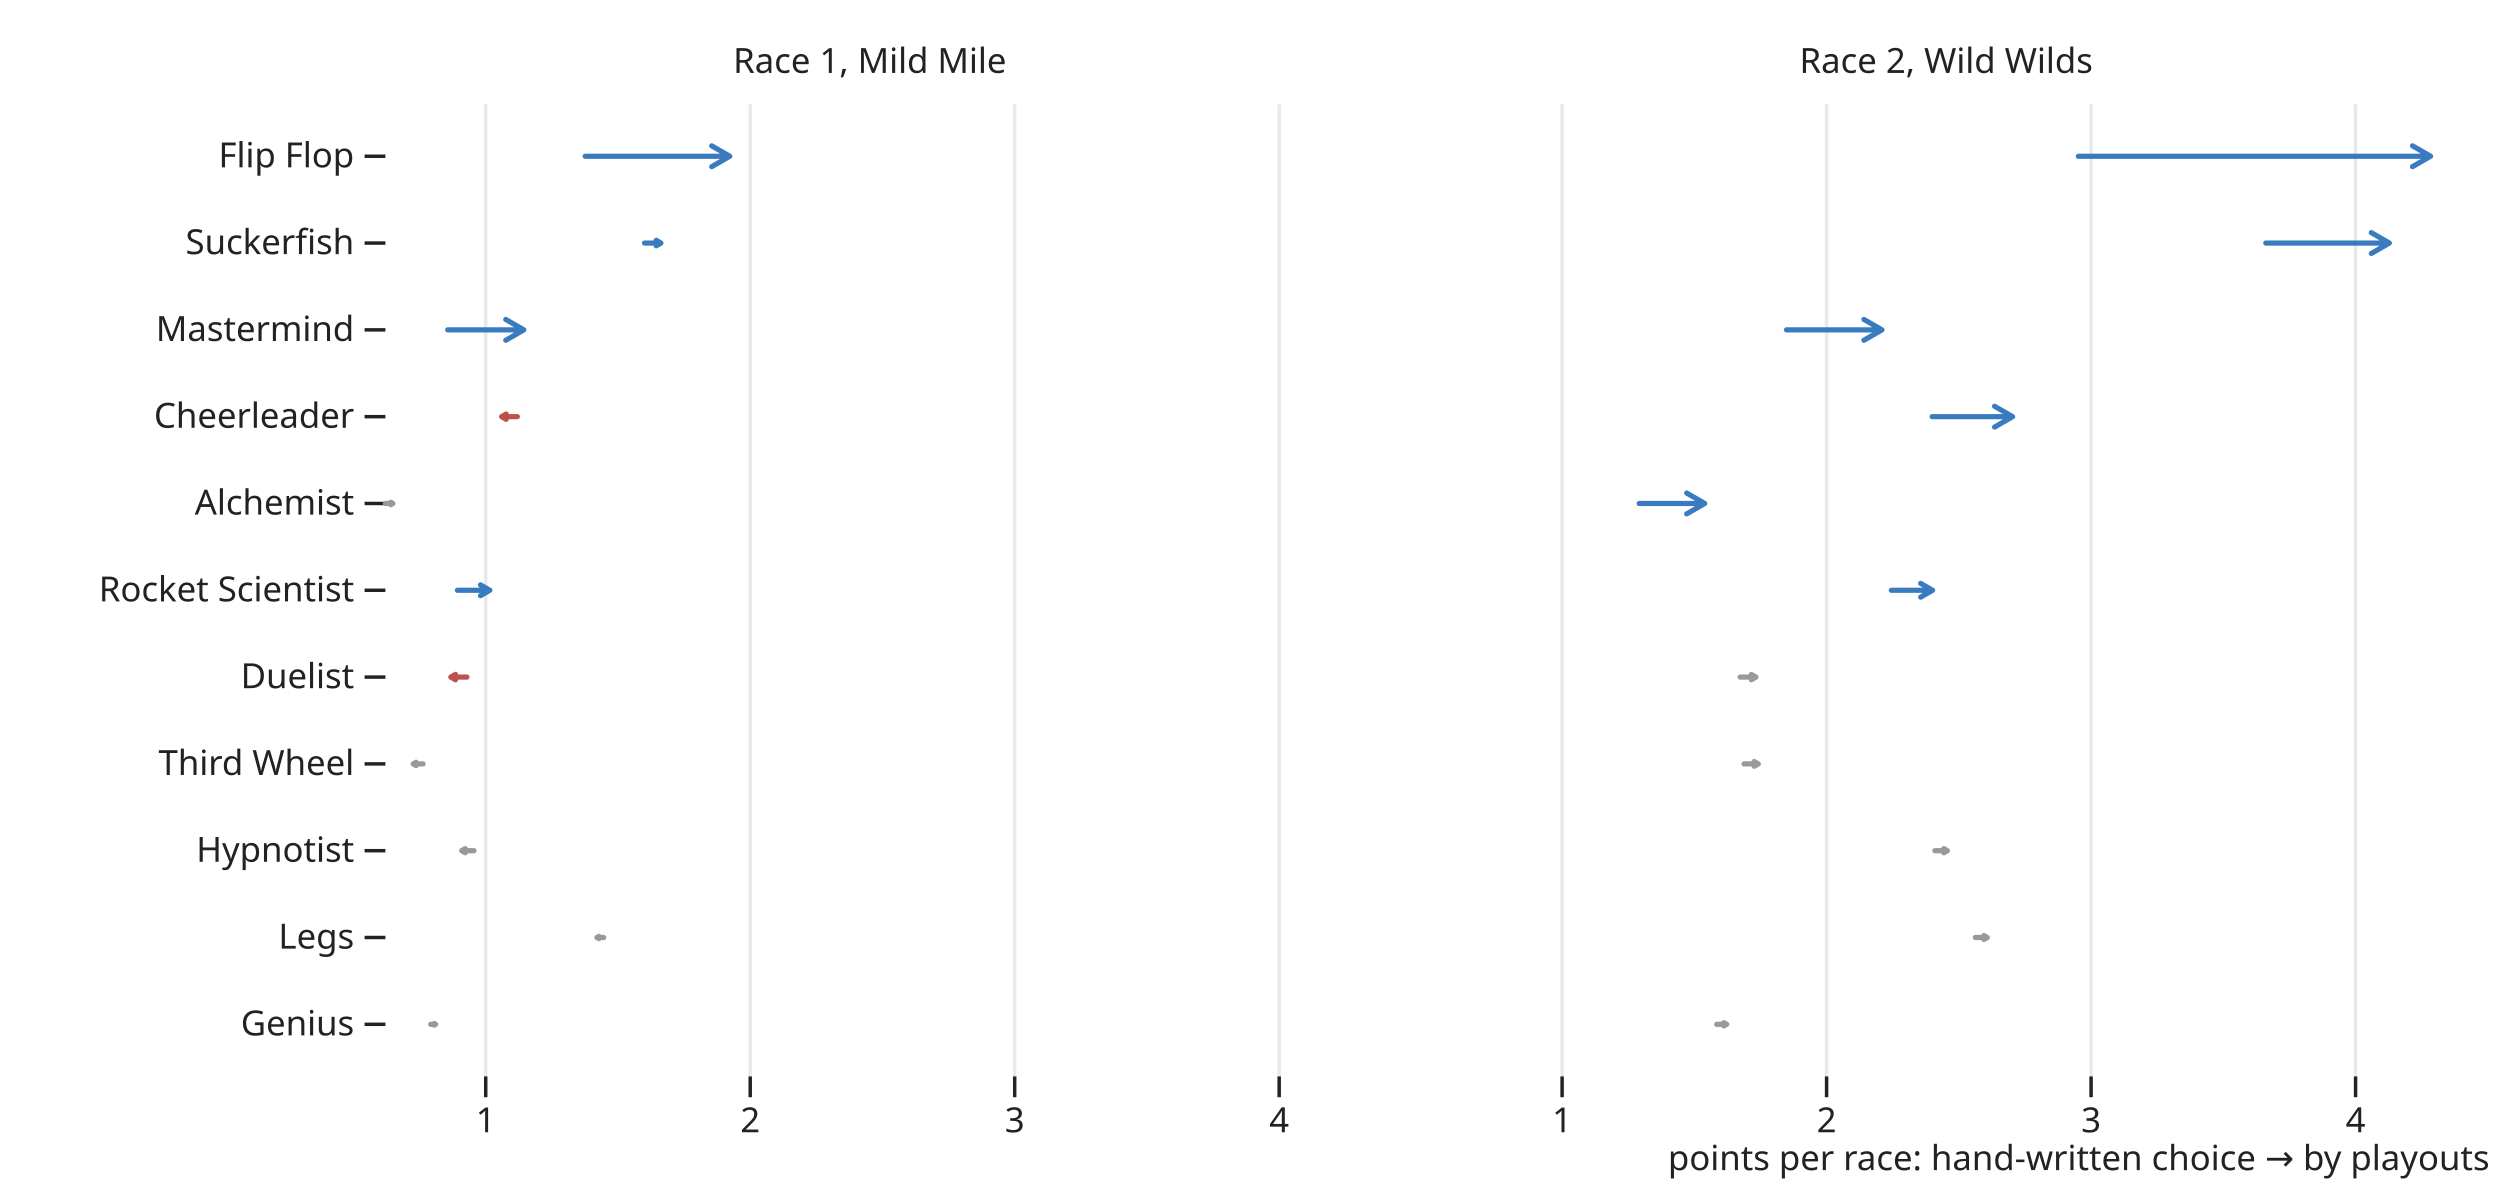
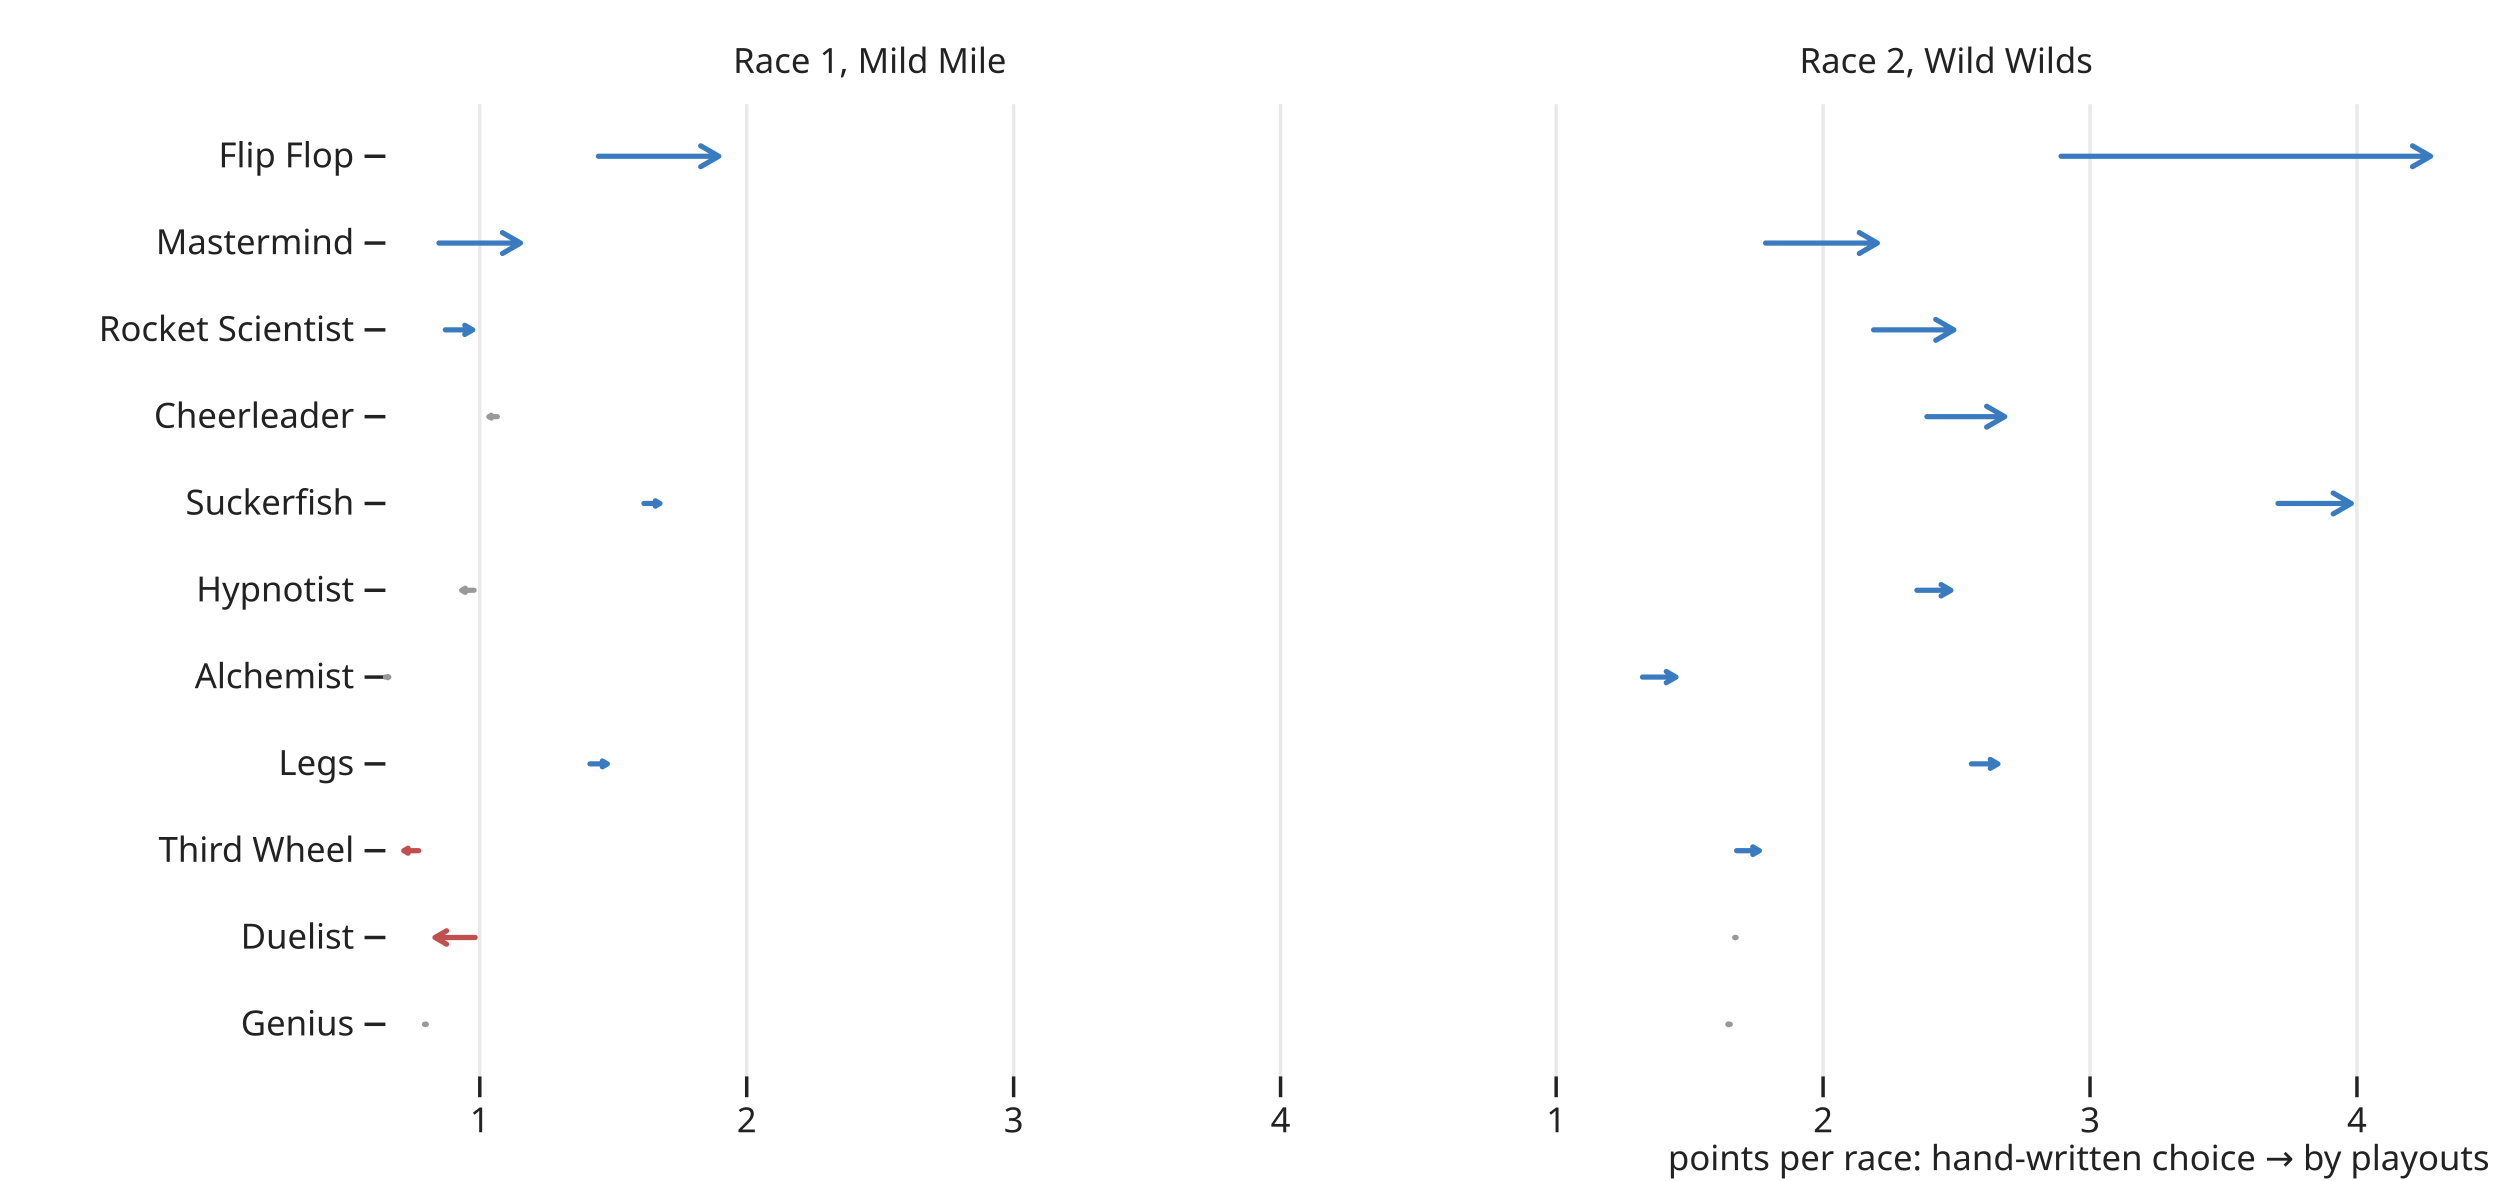
<svg xmlns="http://www.w3.org/2000/svg" class="plot-d6a7b5" fill="currentColor" font-family="system-ui, sans-serif" font-size="10" text-anchor="middle" width="720" height="340" viewBox="0 0 720 340" style="background: white; color: rgb(34, 34, 34);">
  <style>:where(.plot-d6a7b5) {
  --plot-background: white;
  display: block;
  height: auto;
  height: intrinsic;
  max-width: 100%;
}
:where(.plot-d6a7b5 text),
:where(.plot-d6a7b5 tspan) {
  white-space: pre;
}</style>
  <g aria-label="fx-axis tick label" transform="translate(0,-9)">
    <g transform="translate(1,0)">
      <text transform="translate(249.5,30)">Race 1, Mild Mile</text>
    </g>
    <g transform="translate(311,0)">
      <text transform="translate(249.5,30)">Race 2, Wild Wilds</text>
    </g>
  </g>
  <g aria-label="y-axis tick" aria-hidden="true">
    <g fill="none" stroke="currentColor" transform="translate(1,0)">
      <path transform="translate(110,45)" d="M0,0L-6,0" />
      <path transform="translate(110,70)" d="M0,0L-6,0" />
      <path transform="translate(110,95)" d="M0,0L-6,0" />
      <path transform="translate(110,120)" d="M0,0L-6,0" />
      <path transform="translate(110,145)" d="M0,0L-6,0" />
      <path transform="translate(110,170)" d="M0,0L-6,0" />
      <path transform="translate(110,195)" d="M0,0L-6,0" />
      <path transform="translate(110,220)" d="M0,0L-6,0" />
      <path transform="translate(110,245)" d="M0,0L-6,0" />
      <path transform="translate(110,270)" d="M0,0L-6,0" />
      <path transform="translate(110,295)" d="M0,0L-6,0" />
    </g>
  </g>
  <g aria-label="y-axis tick label" transform="translate(-9,0)">
    <g text-anchor="end" transform="translate(1,0)">
      <text y="0.32em" transform="translate(110,45)">Flip Flop</text>
-       <text y="0.32em" transform="translate(110,70)">Suckerfish</text>
-       <text y="0.32em" transform="translate(110,95)">Mastermind</text>
+       <text y="0.32em" transform="translate(110,70)">Mastermind</text>
+       <text y="0.32em" transform="translate(110,95)">Rocket Scientist</text>
      <text y="0.32em" transform="translate(110,120)">Cheerleader</text>
-       <text y="0.32em" transform="translate(110,145)">Alchemist</text>
-       <text y="0.32em" transform="translate(110,170)">Rocket Scientist</text>
-       <text y="0.32em" transform="translate(110,195)">Duelist</text>
-       <text y="0.32em" transform="translate(110,220)">Third Wheel</text>
-       <text y="0.32em" transform="translate(110,245)">Hypnotist</text>
-       <text y="0.32em" transform="translate(110,270)">Legs</text>
+       <text y="0.32em" transform="translate(110,145)">Suckerfish</text>
+       <text y="0.32em" transform="translate(110,170)">Hypnotist</text>
+       <text y="0.32em" transform="translate(110,195)">Alchemist</text>
+       <text y="0.32em" transform="translate(110,220)">Legs</text>
+       <text y="0.32em" transform="translate(110,245)">Third Wheel</text>
+       <text y="0.32em" transform="translate(110,270)">Duelist</text>
      <text y="0.32em" transform="translate(110,295)">Genius</text>
    </g>
  </g>
  <g aria-label="x-grid" aria-hidden="true">
    <g stroke="currentColor" stroke-opacity="0.1" transform="translate(1,0)">
-       <line x1="138.888" x2="138.888" y1="30" y2="310" />
-       <line x1="215.061" x2="215.061" y1="30" y2="310" />
-       <line x1="291.233" x2="291.233" y1="30" y2="310" />
-       <line x1="367.405" x2="367.405" y1="30" y2="310" />
+       <line x1="137.175" x2="137.175" y1="30" y2="310" />
+       <line x1="214.051" x2="214.051" y1="30" y2="310" />
+       <line x1="290.926" x2="290.926" y1="30" y2="310" />
+       <line x1="367.802" x2="367.802" y1="30" y2="310" />
    </g>
    <g stroke="currentColor" stroke-opacity="0.1" transform="translate(311,0)">
-       <line x1="138.888" x2="138.888" y1="30" y2="310" />
-       <line x1="215.061" x2="215.061" y1="30" y2="310" />
-       <line x1="291.233" x2="291.233" y1="30" y2="310" />
-       <line x1="367.405" x2="367.405" y1="30" y2="310" />
+       <line x1="137.175" x2="137.175" y1="30" y2="310" />
+       <line x1="214.051" x2="214.051" y1="30" y2="310" />
+       <line x1="290.926" x2="290.926" y1="30" y2="310" />
+       <line x1="367.802" x2="367.802" y1="30" y2="310" />
    </g>
  </g>
  <g aria-label="x-axis tick" aria-hidden="true">
    <g fill="none" stroke="currentColor" transform="translate(1,0)">
-       <path transform="translate(138.8883,310)" d="M0,0L0,6" />
-       <path transform="translate(215.0606,310)" d="M0,0L0,6" />
-       <path transform="translate(291.2329,310)" d="M0,0L0,6" />
-       <path transform="translate(367.4052,310)" d="M0,0L0,6" />
+       <path transform="translate(137.1754,310)" d="M0,0L0,6" />
+       <path transform="translate(214.0508,310)" d="M0,0L0,6" />
+       <path transform="translate(290.9262,310)" d="M0,0L0,6" />
+       <path transform="translate(367.8016,310)" d="M0,0L0,6" />
    </g>
    <g fill="none" stroke="currentColor" transform="translate(311,0)">
-       <path transform="translate(138.8883,310)" d="M0,0L0,6" />
-       <path transform="translate(215.0606,310)" d="M0,0L0,6" />
-       <path transform="translate(291.2329,310)" d="M0,0L0,6" />
-       <path transform="translate(367.4052,310)" d="M0,0L0,6" />
+       <path transform="translate(137.1754,310)" d="M0,0L0,6" />
+       <path transform="translate(214.0508,310)" d="M0,0L0,6" />
+       <path transform="translate(290.9262,310)" d="M0,0L0,6" />
+       <path transform="translate(367.8016,310)" d="M0,0L0,6" />
    </g>
  </g>
  <g aria-label="x-axis tick label" transform="translate(0,9)">
    <g font-variant="tabular-nums" transform="translate(1,0)">
-       <text y="0.71em" transform="translate(138.8883,310)">1</text>
-       <text y="0.71em" transform="translate(215.0606,310)">2</text>
-       <text y="0.71em" transform="translate(291.2329,310)">3</text>
-       <text y="0.71em" transform="translate(367.4052,310)">4</text>
+       <text y="0.71em" transform="translate(137.1754,310)">1</text>
+       <text y="0.71em" transform="translate(214.0508,310)">2</text>
+       <text y="0.71em" transform="translate(290.9262,310)">3</text>
+       <text y="0.71em" transform="translate(367.8016,310)">4</text>
    </g>
    <g font-variant="tabular-nums" transform="translate(311,0)">
-       <text y="0.71em" transform="translate(138.8883,310)">1</text>
-       <text y="0.71em" transform="translate(215.0606,310)">2</text>
-       <text y="0.71em" transform="translate(291.2329,310)">3</text>
-       <text y="0.71em" transform="translate(367.4052,310)">4</text>
+       <text y="0.71em" transform="translate(137.1754,310)">1</text>
+       <text y="0.71em" transform="translate(214.0508,310)">2</text>
+       <text y="0.71em" transform="translate(290.9262,310)">3</text>
+       <text y="0.71em" transform="translate(367.8016,310)">4</text>
    </g>
  </g>
  <g aria-label="x-axis label" text-anchor="end" transform="translate(17,27)">
    <text transform="translate(700,310)">points per race: hand-written choice → by playouts</text>
  </g>
  <g aria-label="arrow">
    <g fill="none" stroke-width="1.5" stroke-linecap="round" stroke-miterlimit="1" transform="translate(1,0)">
-       <path d="M135.518,245L131.957,245M132.985,245.594L131.957,245L132.985,244.406" stroke="#999" />
-       <path d="M167.529,45L209.176,45M203.98,42L209.176,45L203.98,48" stroke="#3a7bbf" />
-       <path d="M123.025,295L124.473,295M124.055,294.759L124.473,295L124.055,295.241" stroke="#999" />
-       <path d="M184.63,70L189.352,70M187.989,69.213L189.352,70L187.989,70.787" stroke="#3a7bbf" />
-       <path d="M120.855,220L117.998,220M118.823,220.476L117.998,220L118.823,219.524" stroke="#999" />
-       <path d="M172.861,270L170.919,270M171.479,270.324L170.919,270L171.479,269.676" stroke="#999" />
-       <path d="M110,145L112.152,145M111.531,144.641L112.152,145L111.531,145.359" stroke="#999" />
-       <path d="M133.48,195L128.834,195M130.175,195.774L128.834,195L130.175,194.226" stroke="#c0504d" />
-       <path d="M147.991,120L143.459,120M144.767,120.755L143.459,120L144.767,119.245" stroke="#c0504d" />
-       <path d="M130.738,170L140.069,170M137.375,168.445L140.069,170L137.375,171.555" stroke="#3a7bbf" />
-       <path d="M127.939,95L149.857,95M144.661,92L149.857,95L144.661,98" stroke="#3a7bbf" />
+       <path d="M121.243,295L121.781,295M121.626,294.91L121.781,295L121.626,295.09" stroke="#999" />
+       <path d="M127.259,95L135.138,95M132.864,93.687L135.138,95L132.864,96.313" stroke="#3a7bbf" />
+       <path d="M168.906,220L173.922,220M172.474,219.164L173.922,220L172.474,220.836" stroke="#3a7bbf" />
+       <path d="M142.23,120L139.789,120M140.494,120.407L139.789,120L140.494,119.593" stroke="#999" />
+       <path d="M110,195L110.98,195M110.697,194.837L110.98,195L110.697,195.163" stroke="#999" />
+       <path d="M135.83,270L124.28,270M127.614,271.925L124.28,270L127.614,268.075" stroke="#c0504d" />
+       <path d="M184.454,145L189.066,145M187.735,144.231L189.066,145L187.735,145.769" stroke="#3a7bbf" />
+       <path d="M119.571,245L115.285,245M116.522,245.714L115.285,245L116.522,244.286" stroke="#c0504d" />
+       <path d="M135.523,170L131.967,170M132.994,170.593L131.967,170L132.994,169.407" stroke="#999" />
+       <path d="M125.414,70L148.899,70M143.703,67L148.899,70L143.703,73" stroke="#3a7bbf" />
+       <path d="M171.347,45L205.998,45M200.802,42L205.998,45L200.802,48" stroke="#3a7bbf" />
    </g>
    <g fill="none" stroke-width="1.5" stroke-linecap="round" stroke-miterlimit="1" transform="translate(311,0)">
-       <path d="M246.234,245L249.871,245M248.821,244.394L249.871,245L248.821,245.606" stroke="#999" />
-       <path d="M233.704,170L245.587,170M242.156,168.02L245.587,170L242.156,171.98" stroke="#3a7bbf" />
-       <path d="M191.295,220L195.389,220M194.207,219.318L195.389,220L194.207,220.682" stroke="#999" />
-       <path d="M161.074,145L179.964,145M174.768,142L179.964,145L174.768,148" stroke="#3a7bbf" />
-       <path d="M245.472,120L268.629,120M263.433,117L268.629,120L263.433,123" stroke="#3a7bbf" />
-       <path d="M183.411,295L186.287,295M185.456,294.521L186.287,295L185.456,295.479" stroke="#999" />
-       <path d="M203.501,95L231,95M225.804,92L231,95L225.804,98" stroke="#3a7bbf" />
-       <path d="M257.908,270L261.354,270M260.359,269.426L261.354,270L260.359,270.574" stroke="#999" />
-       <path d="M341.545,70L377.136,70M371.94,67L377.136,70L371.94,73" stroke="#3a7bbf" />
-       <path d="M287.577,45L389,45M383.804,42L389,45L383.804,48" stroke="#3a7bbf" />
-       <path d="M190.152,195L194.704,195M193.39,194.241L194.704,195L193.39,195.759" stroke="#999" />
+       <path d="M228.6,95L251.701,95M246.504,92L251.701,95L246.504,98" stroke="#3a7bbf" />
+       <path d="M189.143,245L195.697,245M193.805,243.908L195.697,245L193.805,246.092" stroke="#3a7bbf" />
+       <path d="M162.045,195L171.673,195M168.894,193.395L171.673,195L168.894,196.605" stroke="#3a7bbf" />
+       <path d="M256.755,220L264.404,220M262.196,218.725L264.404,220L262.196,221.275" stroke="#3a7bbf" />
+       <path d="M345.066,145L366.168,145M360.972,142L366.168,145L360.972,148" stroke="#3a7bbf" />
+       <path d="M282.585,45L389,45M383.804,42L389,45L383.804,48" stroke="#3a7bbf" />
+       <path d="M241.073,170L250.855,170M248.031,168.37L250.855,170L248.031,171.63" stroke="#3a7bbf" />
+       <path d="M189.009,270L188.605,270M188.722,270.067L188.605,270L188.722,269.933" stroke="#999" />
+       <path d="M197.484,70L229.676,70M224.48,67L229.676,70L224.48,73" stroke="#3a7bbf" />
+       <path d="M243.955,120L266.345,120M261.149,117L266.345,120L261.149,123" stroke="#3a7bbf" />
+       <path d="M187.317,295L186.626,295M186.825,295.115L186.626,295L186.825,294.885" stroke="#999" />
    </g>
  </g>
</svg>
